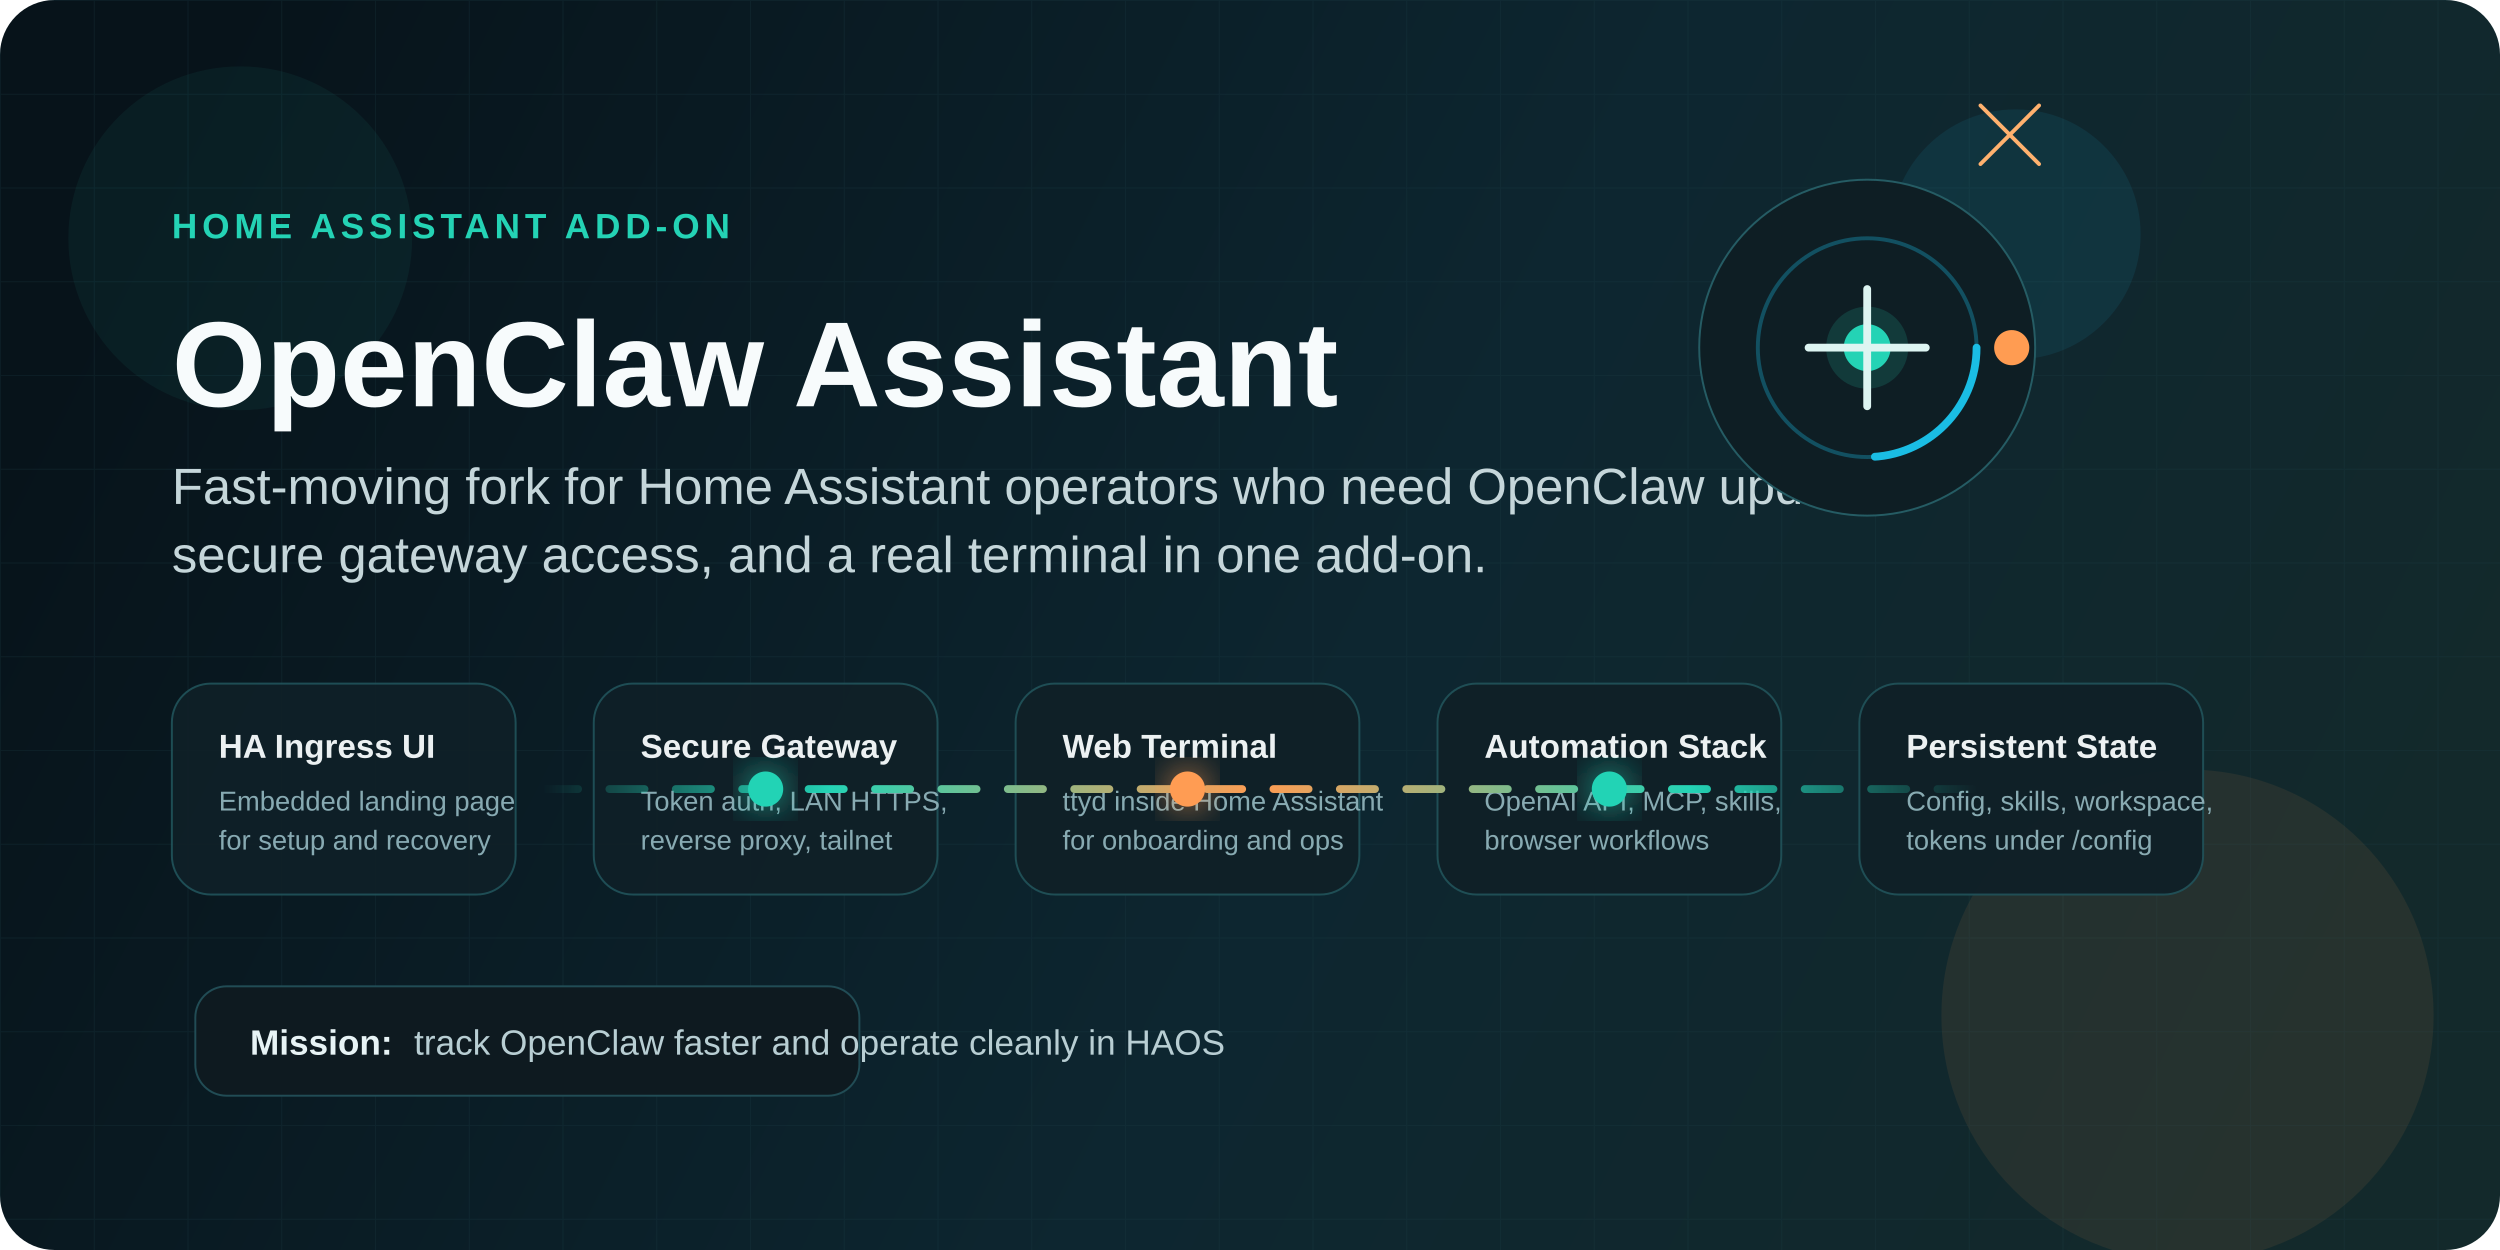
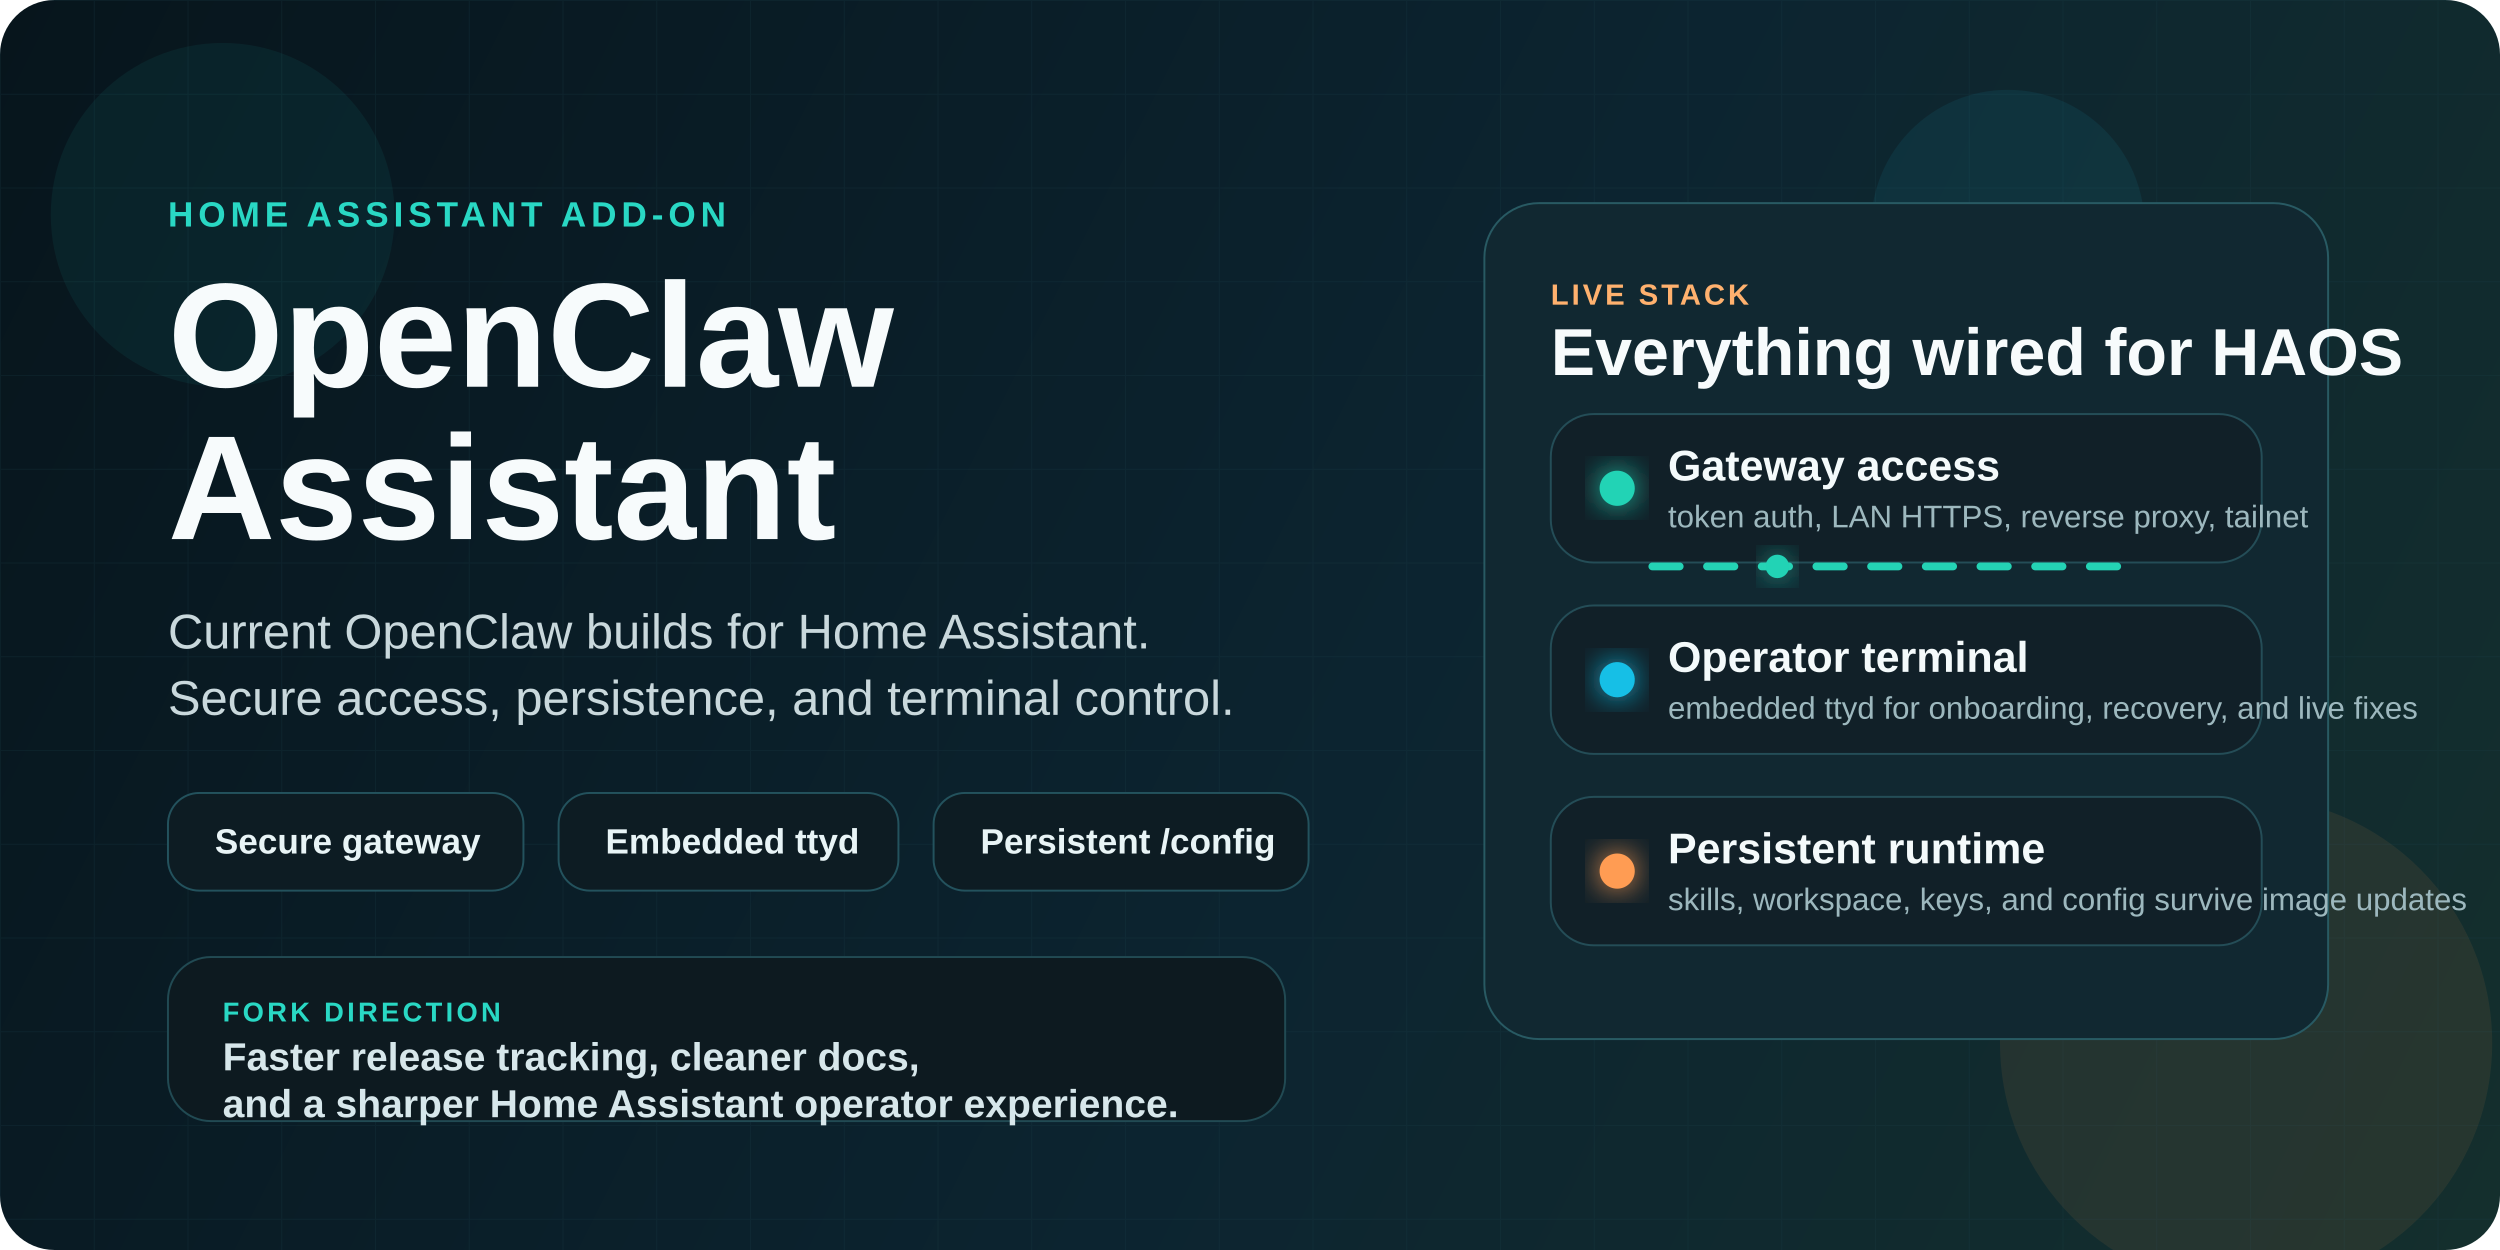
<svg xmlns="http://www.w3.org/2000/svg" width="1280" height="640" viewBox="0 0 1280 640" fill="none" role="img" aria-labelledby="heroTitle heroDesc">
  <defs>
-     <linearGradient id="bg" x1="96" y1="48" x2="1184" y2="592" gradientUnits="userSpaceOnUse">
-       <stop stop-color="#07131A" />
-       <stop offset="0.55" stop-color="#0D2630" />
-       <stop offset="1" stop-color="#13292B" />
+     <linearGradient id="heroBg" x1="0" y1="0" x2="1280" y2="640" gradientUnits="userSpaceOnUse">
+       <stop stop-color="#07151C" />
+       <stop offset="0.55" stop-color="#0C2430" />
+       <stop offset="1" stop-color="#142F2D" />
    </linearGradient>
-     <linearGradient id="beam" x1="278" y1="352" x2="1012" y2="352" gradientUnits="userSpaceOnUse">
-       <stop stop-color="#24D3B5" stop-opacity="0" />
-       <stop offset="0.2" stop-color="#24D3B5" />
-       <stop offset="0.5" stop-color="#FF9C52" />
-       <stop offset="0.8" stop-color="#24D3B5" />
-       <stop offset="1" stop-color="#24D3B5" stop-opacity="0" />
+     <linearGradient id="heroPanel" x1="790" y1="108" x2="1160" y2="470" gradientUnits="userSpaceOnUse">
+       <stop stop-color="#112831" />
+       <stop offset="1" stop-color="#0C1E27" />
    </linearGradient>
-     <filter id="softGlow" x="-40%" y="-40%" width="180%" height="180%">
-       <feGaussianBlur stdDeviation="10" result="blur" />
+     <linearGradient id="heroLine" x1="846" y1="290" x2="1094" y2="290" gradientUnits="userSpaceOnUse">
+       <stop stop-color="#24D3B5" />
+       <stop offset="0.5" stop-color="#19BFE6" />
+       <stop offset="1" stop-color="#FF9C52" />
+     </linearGradient>
+     <filter id="heroGlow" x="-40%" y="-40%" width="180%" height="180%">
+       <feGaussianBlur stdDeviation="8" result="blur" />
      <feMerge>
        <feMergeNode in="blur" />
        <feMergeNode in="SourceGraphic" />
      </feMerge>
    </filter>
-     <pattern id="grid" width="48" height="48" patternUnits="userSpaceOnUse">
-       <path d="M48 0H0V48" stroke="#1B3E47" stroke-width="1" />
+     <pattern id="heroGrid" width="48" height="48" patternUnits="userSpaceOnUse">
+       <path d="M48 0H0V48" stroke="#1C404B" stroke-width="1" />
    </pattern>
    <style>
      .ui {
        font-family: "Avenir Next", "Segoe UI", "Helvetica Neue", Arial, sans-serif;
      }
-       .beam {
-         stroke-dasharray: 18 16;
-         animation: dash 8s linear infinite;
-       }
-       .pulse {
-         transform-origin: center;
-         animation: pulse 4.2s ease-in-out infinite;
-       }
-       .float-a {
-         animation: driftA 13s ease-in-out infinite;
-       }
-       .float-b {
-         animation: driftB 16s ease-in-out infinite;
-       }
-       .scan {
-         animation: scan 6s ease-in-out infinite;
-       }
-       .orbit {
-         animation: orbit 14s linear infinite;
-         transform-origin: 900px 174px;
-       }
-       .glint {
-         animation: glint 5.4s ease-in-out infinite;
-       }
-       @keyframes dash {
-         to { stroke-dashoffset: -680; }
-       }
-       @keyframes pulse {
-         0%, 100% { transform: scale(0.96); opacity: 0.75; }
-         50% { transform: scale(1.03); opacity: 1; }
-       }
-       @keyframes driftA {
-         0%, 100% { transform: translateY(0px) translateX(0px); }
-         50% { transform: translateY(-10px) translateX(12px); }
-       }
-       @keyframes driftB {
-         0%, 100% { transform: translateY(0px) translateX(0px); }
-         50% { transform: translateY(14px) translateX(-10px); }
-       }
-       @keyframes scan {
-         0%, 100% { transform: translateX(-22px); opacity: 0.35; }
-         50% { transform: translateX(22px); opacity: 0.95; }
-       }
-       @keyframes orbit {
-         from { transform: rotate(0deg) translateX(74px) rotate(0deg); }
-         to { transform: rotate(360deg) translateX(74px) rotate(-360deg); }
-       }
-       @keyframes glint {
-         0%, 100% { opacity: 0.3; }
-         50% { opacity: 1; }
-       }
    </style>
  </defs>
-   <rect width="1280" height="640" rx="28" fill="url(#bg)" />
-   <rect width="1280" height="640" rx="28" fill="url(#grid)" opacity="0.25" />
-   <circle class="float-a" cx="123" cy="122" r="88" fill="#24D3B5" opacity="0.06" />
-   <circle class="float-b" cx="1120" cy="520" r="126" fill="#FF9C52" opacity="0.08" />
-   <circle class="float-a" cx="1032" cy="120" r="64" fill="#1CC9FF" opacity="0.08" />
+   <rect width="1280" height="640" rx="28" fill="url(#heroBg)" />
+   <rect width="1280" height="640" rx="28" fill="url(#heroGrid)" opacity="0.22" />
+   <circle cx="114" cy="110" r="88" fill="#1CD0C5" opacity="0.07">
+     <animate attributeName="cy" values="110;96;110" dur="13s" repeatCount="indefinite" />
+   </circle>
+   <circle cx="1150" cy="534" r="126" fill="#FF9C52" opacity="0.08">
+     <animate attributeName="cx" values="1150;1120;1150" dur="16s" repeatCount="indefinite" />
+   </circle>
+   <circle cx="1028" cy="116" r="70" fill="#19BFE6" opacity="0.08">
+     <animate attributeName="cy" values="116;130;116" dur="10s" repeatCount="indefinite" />
+   </circle>
  <g class="ui">
-     <text x="88" y="122" fill="#24D3B5" font-size="18" font-weight="700" letter-spacing="0.14em">HOME ASSISTANT ADD-ON</text>
-     <text x="88" y="208" fill="#F7FBFC" font-size="62" font-weight="800">OpenClaw Assistant</text>
-     <text x="88" y="258" fill="#C5D6DA" font-size="26" font-weight="500">Fast-moving fork for Home Assistant operators who need OpenClaw updates,</text>
-     <text x="88" y="293" fill="#C5D6DA" font-size="26" font-weight="500">secure gateway access, and a real terminal in one add-on.</text>
-     <g opacity="0.95">
-       <rect x="88" y="350" width="176" height="108" rx="20" fill="#0F2027" stroke="#1F5057" />
-       <rect x="304" y="350" width="176" height="108" rx="20" fill="#0F2027" stroke="#1F5057" />
-       <rect x="520" y="350" width="176" height="108" rx="20" fill="#0F2027" stroke="#1F5057" />
-       <rect x="736" y="350" width="176" height="108" rx="20" fill="#0F2027" stroke="#1F5057" />
-       <rect x="952" y="350" width="176" height="108" rx="20" fill="#0F2027" stroke="#1F5057" />
-       <text x="112" y="388" fill="#F7FBFC" font-size="17" font-weight="700">HA Ingress UI</text>
-       <text x="112" y="415" fill="#8EB1B9" font-size="14">Embedded landing page</text>
-       <text x="112" y="435" fill="#8EB1B9" font-size="14">for setup and recovery</text>
-       <text x="328" y="388" fill="#F7FBFC" font-size="17" font-weight="700">Secure Gateway</text>
-       <text x="328" y="415" fill="#8EB1B9" font-size="14">Token auth, LAN HTTPS,</text>
-       <text x="328" y="435" fill="#8EB1B9" font-size="14">reverse proxy, tailnet</text>
-       <text x="544" y="388" fill="#F7FBFC" font-size="17" font-weight="700">Web Terminal</text>
-       <text x="544" y="415" fill="#8EB1B9" font-size="14">ttyd inside Home Assistant</text>
-       <text x="544" y="435" fill="#8EB1B9" font-size="14">for onboarding and ops</text>
-       <text x="760" y="388" fill="#F7FBFC" font-size="17" font-weight="700">Automation Stack</text>
-       <text x="760" y="415" fill="#8EB1B9" font-size="14">OpenAI API, MCP, skills,</text>
-       <text x="760" y="435" fill="#8EB1B9" font-size="14">browser workflows</text>
-       <text x="976" y="388" fill="#F7FBFC" font-size="17" font-weight="700">Persistent State</text>
-       <text x="976" y="415" fill="#8EB1B9" font-size="14">Config, skills, workspace,</text>
-       <text x="976" y="435" fill="#8EB1B9" font-size="14">tokens under /config</text>
+     <text x="86" y="116" fill="#29D8C4" font-size="18" font-weight="700" letter-spacing="0.14em">HOME ASSISTANT ADD-ON</text>
+     <text x="86" y="198" fill="#F7FBFC" font-size="76" font-weight="800">OpenClaw</text>
+     <text x="86" y="276" fill="#F7FBFC" font-size="76" font-weight="800">Assistant</text>
+     <text x="86" y="332" fill="#C9D8DC" font-size="25" font-weight="500">Current OpenClaw builds for Home Assistant.</text>
+     <text x="86" y="366" fill="#C9D8DC" font-size="25" font-weight="500">Secure access, persistence, and terminal control.</text>
+     <g transform="translate(86 406)">
+       <rect x="0" y="0" width="182" height="50" rx="16" fill="#0D1C23" stroke="#23525D" />
+       <text x="24" y="31" fill="#E8F4F6" font-size="18" font-weight="700">Secure gateway</text>
+     </g>
+     <g transform="translate(286 406)">
+       <rect x="0" y="0" width="174" height="50" rx="16" fill="#0D1C23" stroke="#23525D" />
+       <text x="24" y="31" fill="#E8F4F6" font-size="18" font-weight="700">Embedded ttyd</text>
+     </g>
+     <g transform="translate(478 406)">
+       <rect x="0" y="0" width="192" height="50" rx="16" fill="#0D1C23" stroke="#23525D" />
+       <text x="24" y="31" fill="#E8F4F6" font-size="18" font-weight="700">Persistent /config</text>
+     </g>
+     <g transform="translate(86 490)">
+       <rect x="0" y="0" width="572" height="84" rx="22" fill="#0D1A20" stroke="#214A53" />
+       <text x="28" y="33" fill="#29D8C4" font-size="14" font-weight="700" letter-spacing="0.12em">FORK DIRECTION</text>
+       <text x="28" y="58" fill="#D7E7EB" font-size="20" font-weight="600">Faster release tracking, cleaner docs,</text>
+       <text x="28" y="82" fill="#D7E7EB" font-size="20" font-weight="600">and a sharper Home Assistant operator experience.</text>
    </g>
  </g>
-   <path class="beam" d="M278 404H1012" stroke="url(#beam)" stroke-width="4" stroke-linecap="round" />
-   <circle class="pulse" cx="392" cy="404" r="9" fill="#24D3B5" filter="url(#softGlow)" />
-   <circle class="pulse" cx="608" cy="404" r="9" fill="#FF9C52" filter="url(#softGlow)" />
-   <circle class="pulse" cx="824" cy="404" r="9" fill="#24D3B5" filter="url(#softGlow)" />
-   <g transform="translate(864 86)">
-     <circle cx="92" cy="92" r="86" fill="#0E1E24" stroke="#255C64" />
-     <circle cx="92" cy="92" r="56" fill="none" stroke="#1ABDE4" stroke-width="2" opacity="0.32" />
-     <circle class="scan" cx="92" cy="92" r="56" fill="none" stroke="#1ABDE4" stroke-width="4" stroke-linecap="round" stroke-dasharray="84 268" />
-     <circle class="orbit" cx="166" cy="92" r="9" fill="#FF9C52" />
-     <circle cx="92" cy="92" r="21" fill="#24D3B5" opacity="0.16" />
-     <circle class="pulse" cx="92" cy="92" r="12" fill="#24D3B5" />
-     <path d="M92 62V122" stroke="#DDF5F2" stroke-width="4" stroke-linecap="round" />
-     <path d="M62 92H122" stroke="#DDF5F2" stroke-width="4" stroke-linecap="round" />
-   </g>
-   <g transform="translate(100 505)">
-     <rect x="0" y="0" width="340" height="56" rx="16" fill="#0E1A20" stroke="#214C55" />
-     <text class="ui" x="28" y="35" fill="#E7F3F5" font-size="18" font-weight="700">Mission:</text>
-     <text class="ui" x="112" y="35" fill="#B8CED3" font-size="18">track OpenClaw faster and operate cleanly in HAOS</text>
-   </g>
-   <g class="glint">
-     <path d="M1014 54L1044 84" stroke="#FFB16E" stroke-width="2" stroke-linecap="round" />
-     <path d="M1044 54L1014 84" stroke="#FFB16E" stroke-width="2" stroke-linecap="round" />
+   <g transform="translate(760 104)">
+     <rect x="0" y="0" width="432" height="428" rx="28" fill="url(#heroPanel)" stroke="#285A63" />
+     <g transform="translate(34 34)">
+       <text class="ui" x="0" y="18" fill="#FFB16E" font-size="15" font-weight="700" letter-spacing="0.1em">LIVE STACK</text>
+       <text class="ui" x="0" y="54" fill="#F7FBFC" font-size="34" font-weight="800">Everything wired for HAOS</text>
+     </g>
+     <g transform="translate(34 108)">
+       <rect x="0" y="0" width="364" height="76" rx="22" fill="#112028" stroke="#244D57" />
+       <circle cx="34" cy="38" r="9" fill="#24D3B5" filter="url(#heroGlow)">
+         <animate attributeName="r" values="8;10;8" dur="3.5s" repeatCount="indefinite" />
+       </circle>
+       <text class="ui" x="60" y="34" fill="#F4FAFB" font-size="22" font-weight="700">Gateway access</text>
+       <text class="ui" x="60" y="58" fill="#9DB8BE" font-size="16">token auth, LAN HTTPS, reverse proxy, tailnet</text>
+     </g>
+     <g transform="translate(34 206)">
+       <rect x="0" y="0" width="364" height="76" rx="22" fill="#112028" stroke="#244D57" />
+       <circle cx="34" cy="38" r="9" fill="#19BFE6" filter="url(#heroGlow)">
+         <animate attributeName="cy" values="38;34;38" dur="4s" repeatCount="indefinite" />
+       </circle>
+       <text class="ui" x="60" y="34" fill="#F4FAFB" font-size="22" font-weight="700">Operator terminal</text>
+       <text class="ui" x="60" y="58" fill="#9DB8BE" font-size="16">embedded ttyd for onboarding, recovery, and live fixes</text>
+     </g>
+     <g transform="translate(34 304)">
+       <rect x="0" y="0" width="364" height="76" rx="22" fill="#112028" stroke="#244D57" />
+       <circle cx="34" cy="38" r="9" fill="#FF9C52" filter="url(#heroGlow)">
+         <animate attributeName="cx" values="34;38;34" dur="3.8s" repeatCount="indefinite" />
+       </circle>
+       <text class="ui" x="60" y="34" fill="#F4FAFB" font-size="22" font-weight="700">Persistent runtime</text>
+       <text class="ui" x="60" y="58" fill="#9DB8BE" font-size="16">skills, workspace, keys, and config survive image updates</text>
+     </g>
+     <line x1="86" y1="186" x2="334" y2="186" stroke="url(#heroLine)" stroke-width="4" stroke-linecap="round" stroke-dasharray="14 14">
+       <animate attributeName="stroke-dashoffset" values="0;-224" dur="7s" repeatCount="indefinite" />
+     </line>
+     <circle cx="150" cy="186" r="6" fill="#24D3B5" filter="url(#heroGlow)">
+       <animate attributeName="cx" values="150;326;150" dur="6s" repeatCount="indefinite" />
+     </circle>
  </g>
</svg>
